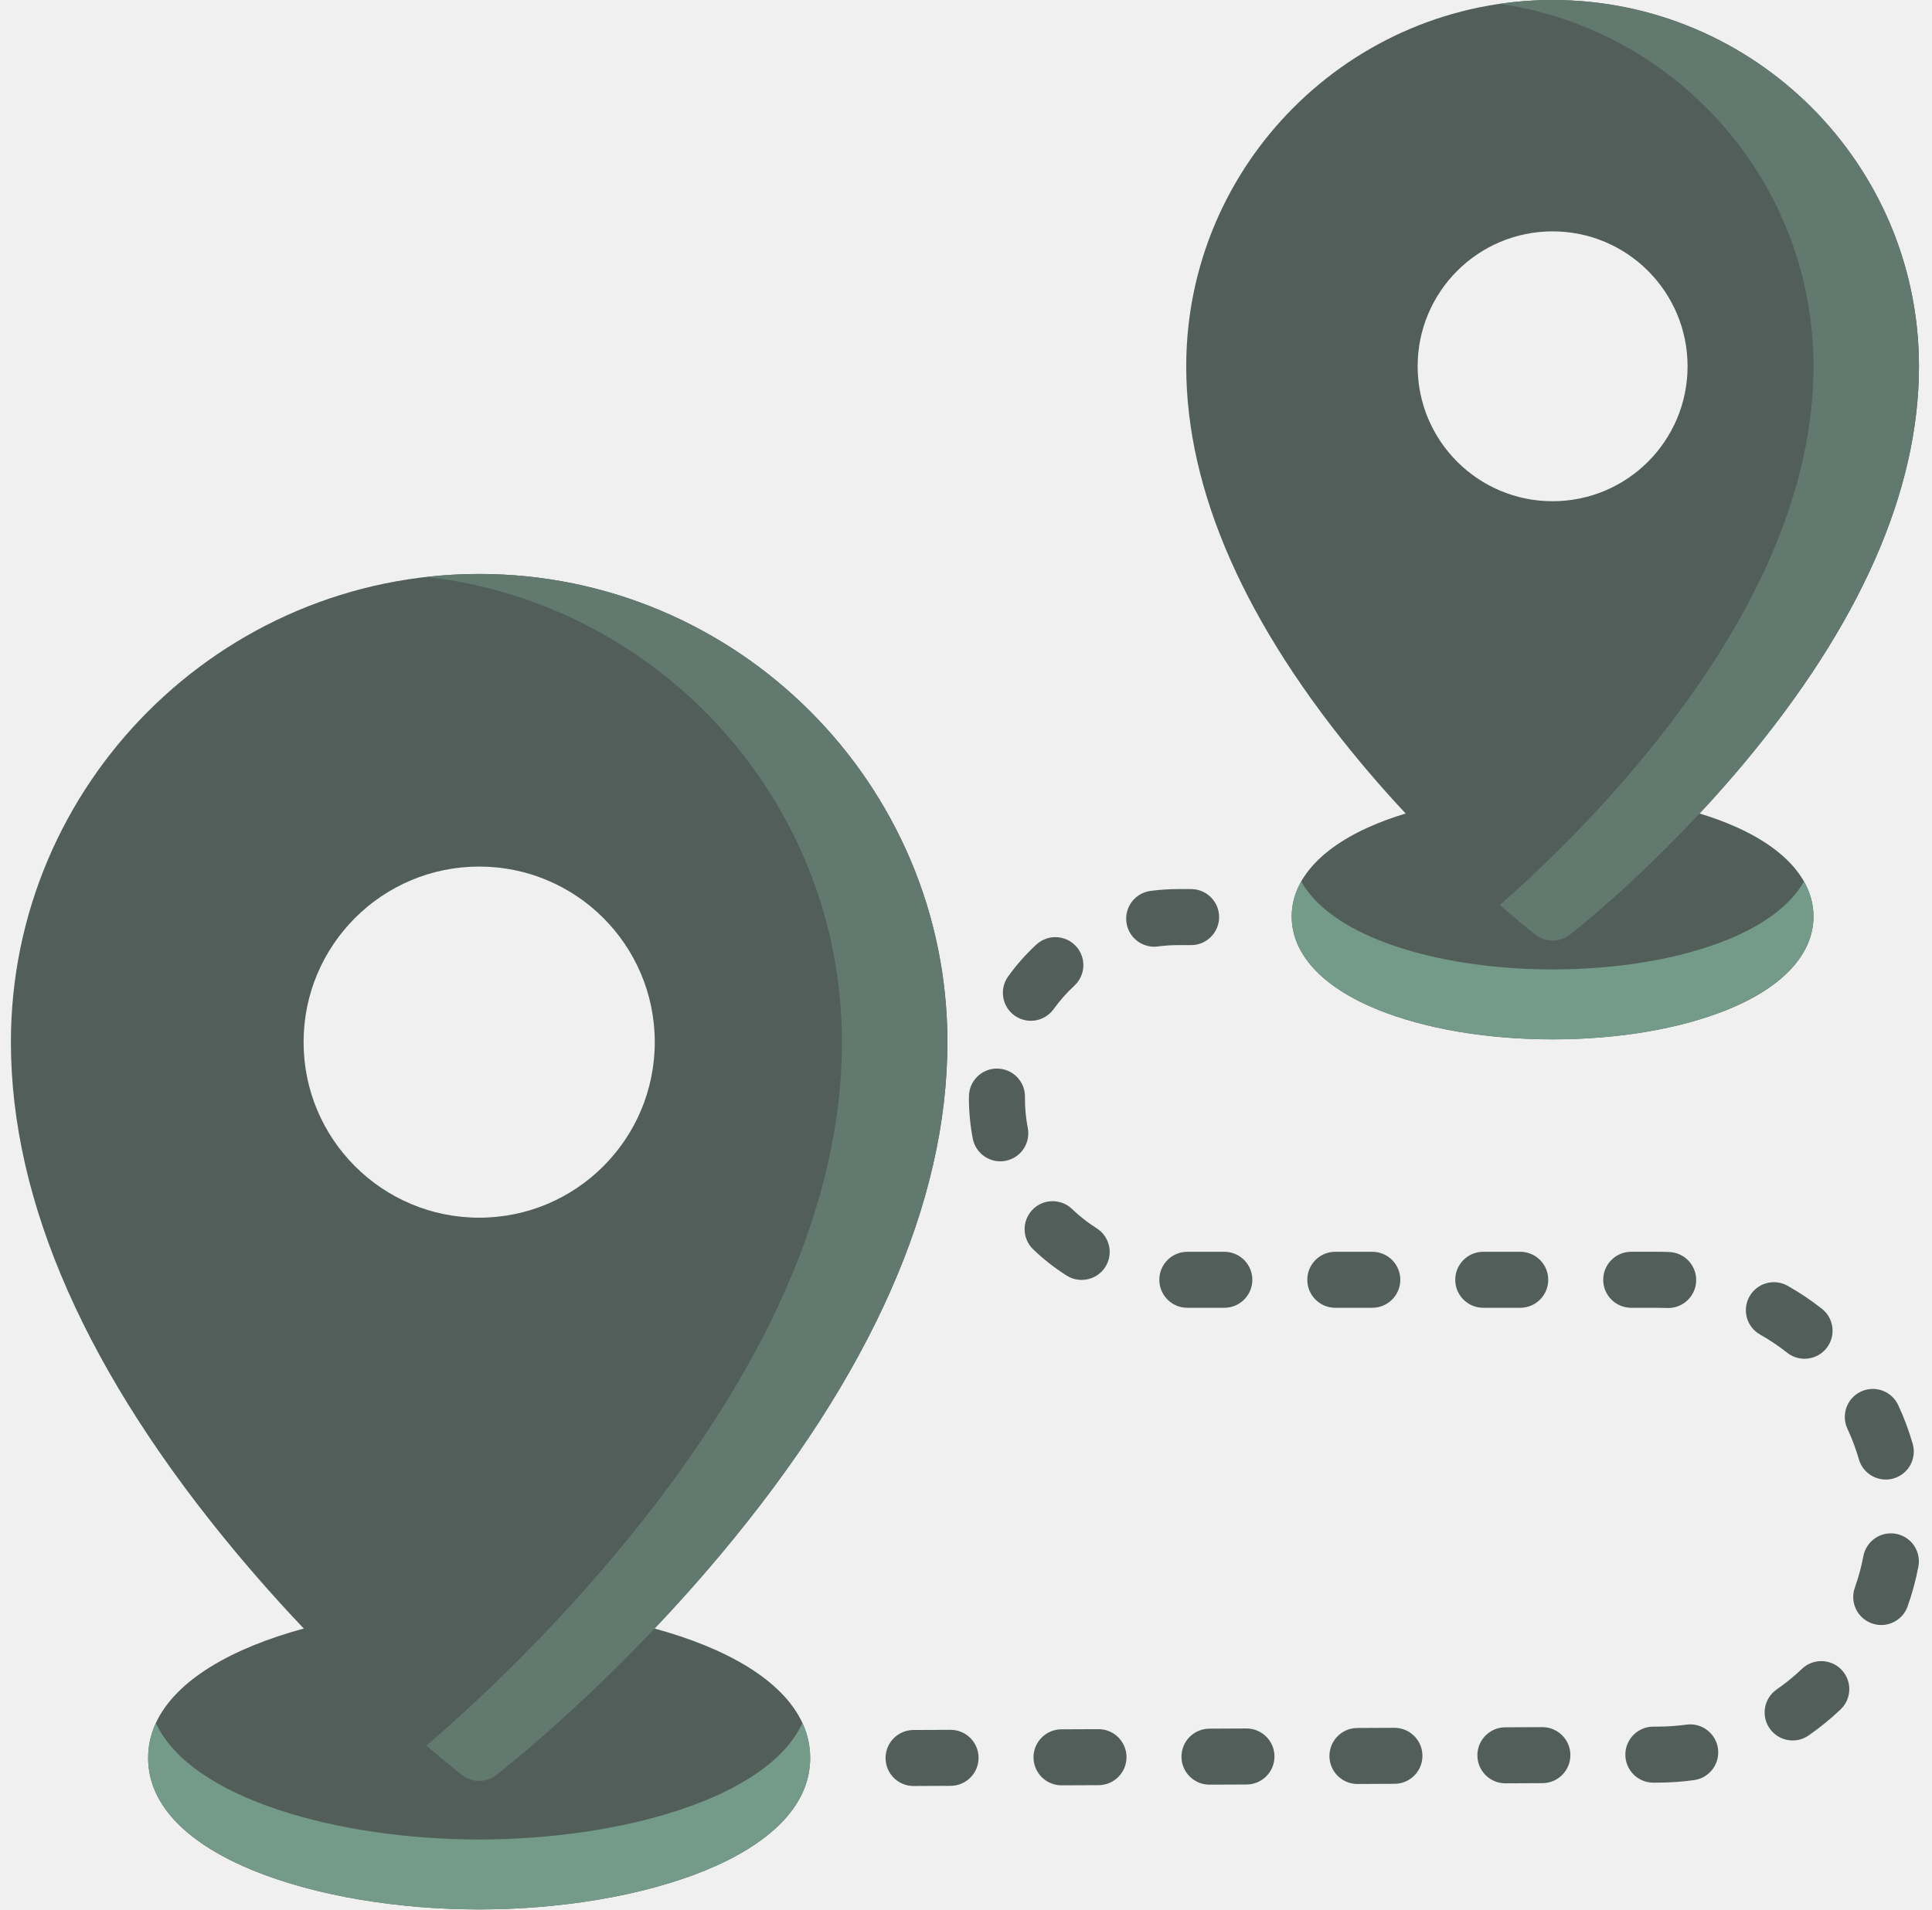
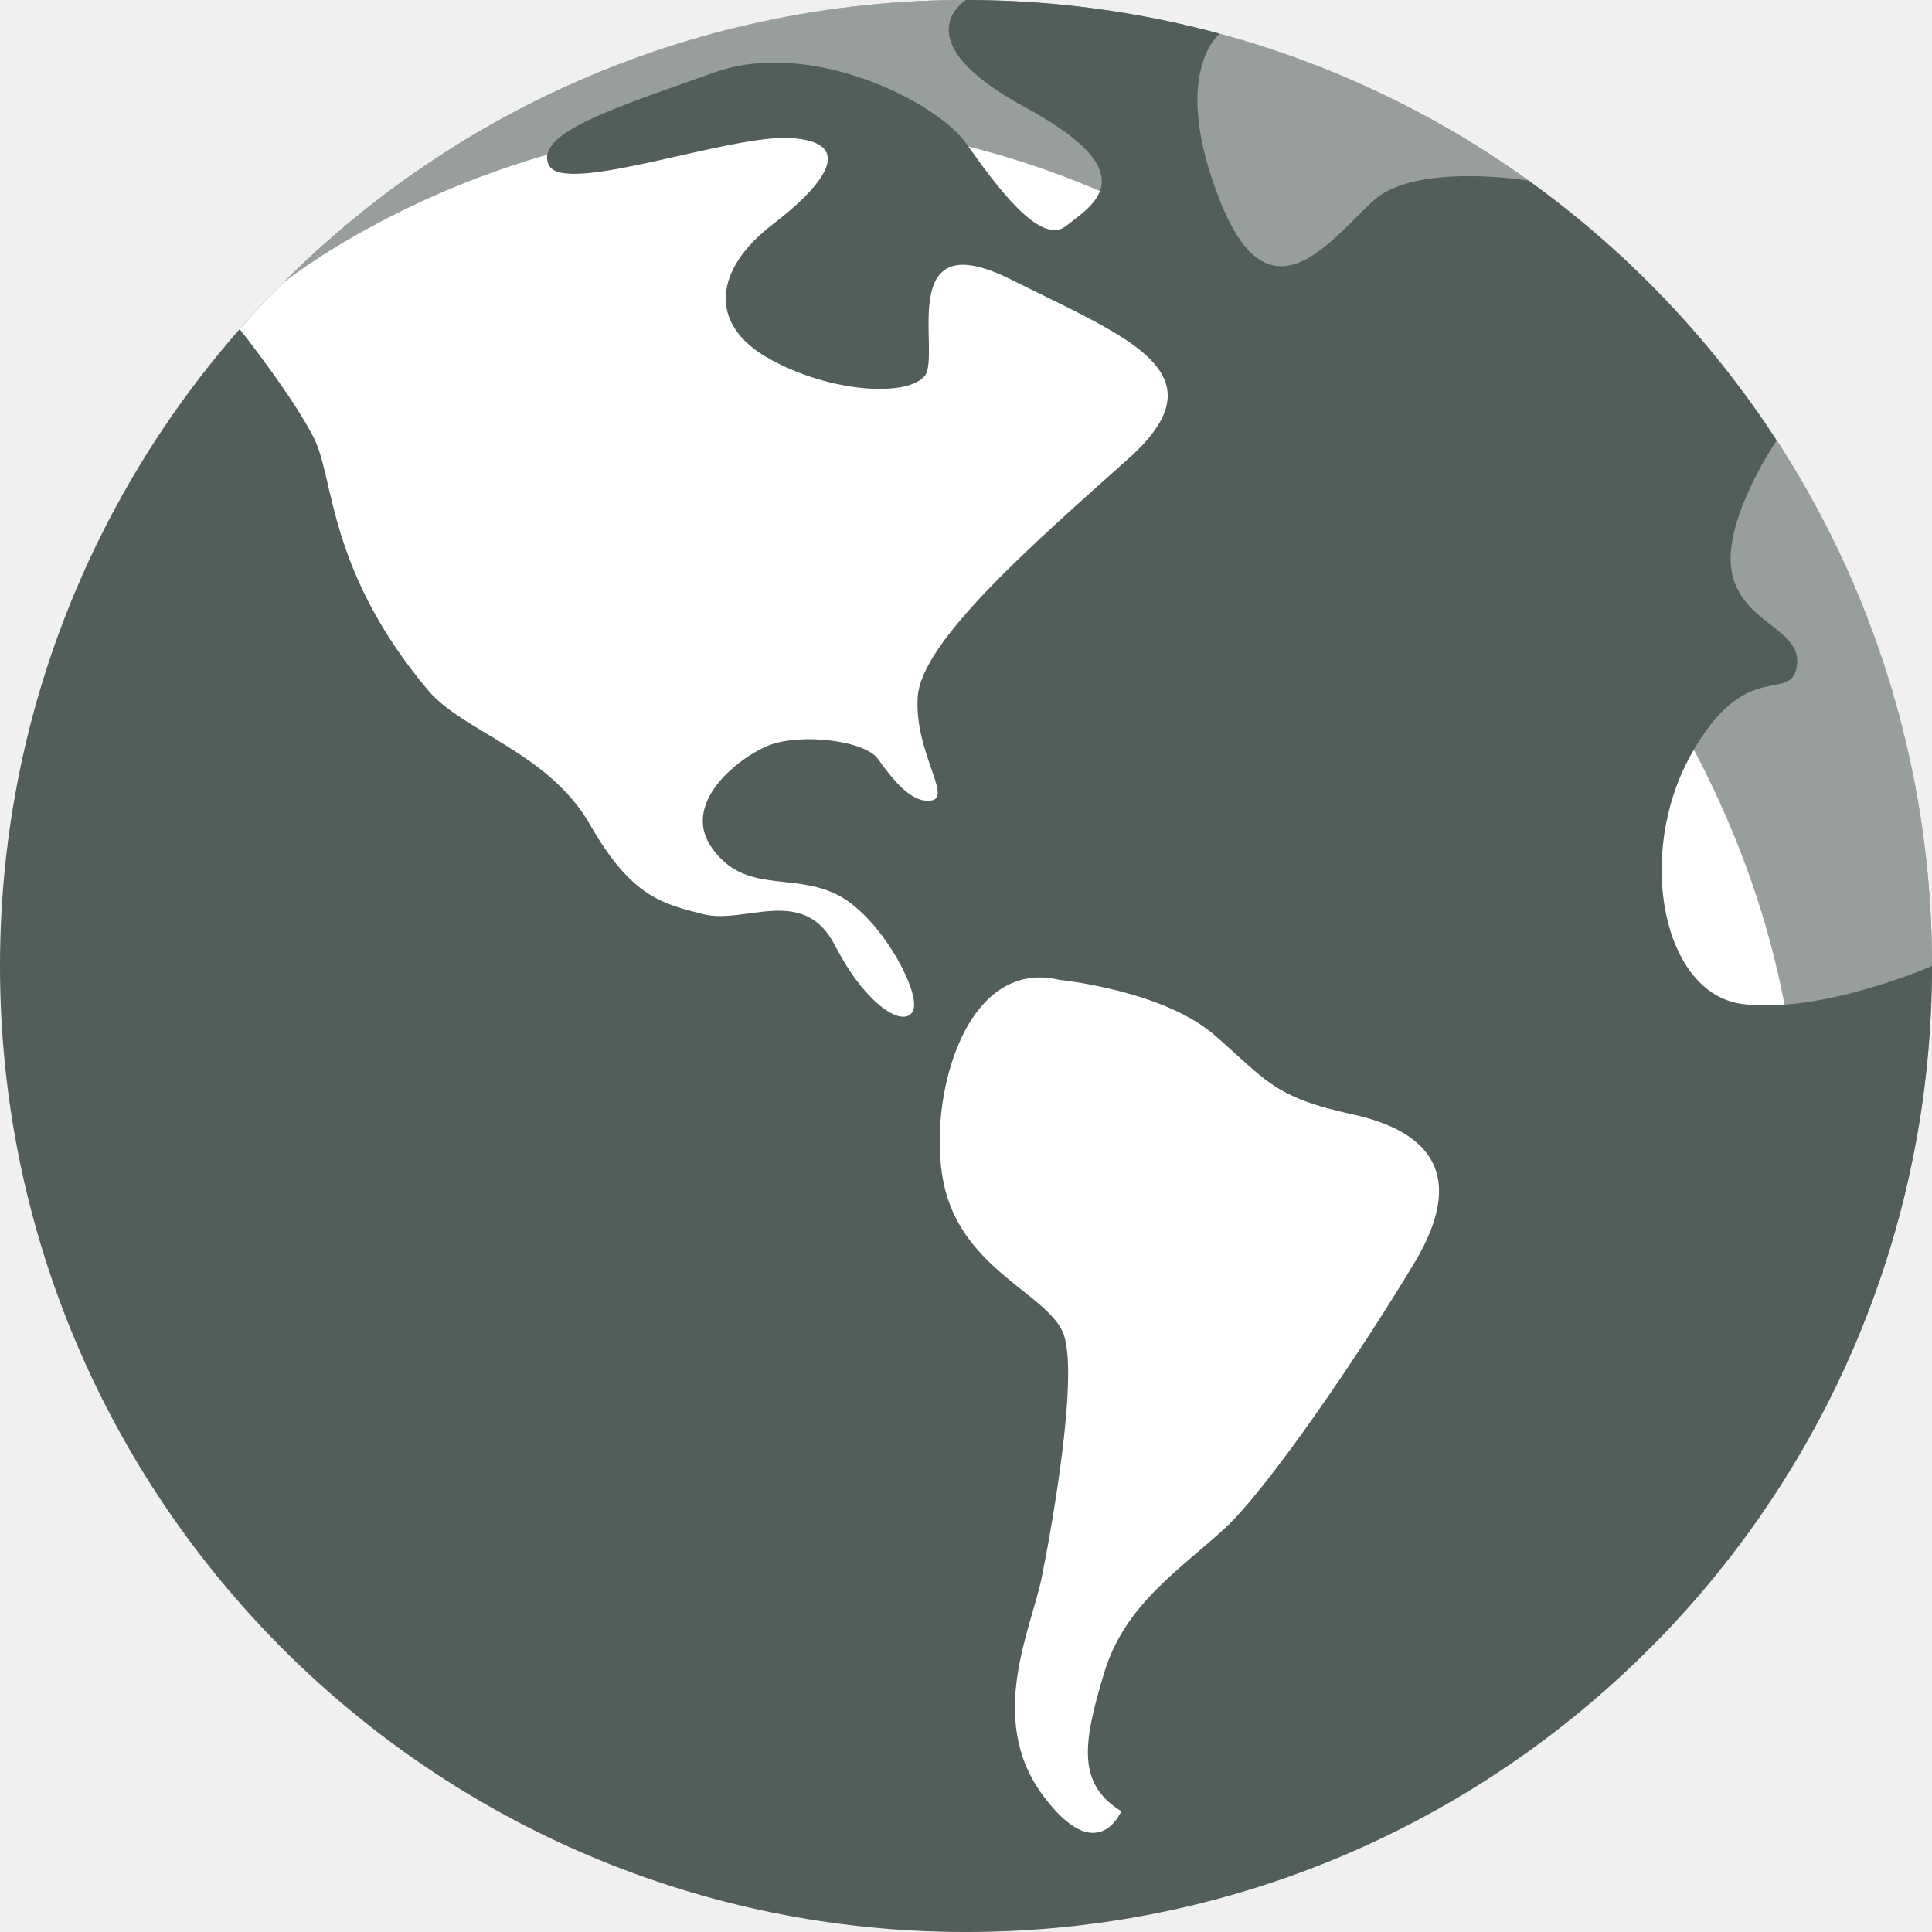
- <svg xmlns="http://www.w3.org/2000/svg" width="87" height="86" viewBox="0 0 87 86" fill="none">
-   <path d="M21.577 72.357C14.351 72.357 6.671 74.748 6.671 79.178C6.671 83.609 14.351 86 21.577 86C28.803 86 36.483 83.609 36.483 79.178C36.483 74.748 28.803 72.357 21.577 72.357Z" fill="#525E59" />
-   <path d="M21.578 25.851C9.951 25.851 0.491 35.31 0.491 46.937C0.491 54.156 3.925 61.917 10.698 70.006C15.684 75.961 20.599 79.788 20.806 79.948C21.033 80.124 21.305 80.212 21.578 80.212C21.85 80.212 22.122 80.124 22.349 79.948C22.556 79.788 27.471 75.961 32.457 70.006C39.23 61.917 42.663 54.155 42.663 46.937C42.663 35.31 33.204 25.851 21.578 25.851ZM29.485 46.937C29.485 51.304 25.945 54.844 21.578 54.844C17.211 54.844 13.671 51.304 13.671 46.937C13.671 42.57 17.211 39.03 21.578 39.03C25.945 39.03 29.485 42.57 29.485 46.937Z" fill="#525E59" />
-   <path d="M77.807 37.088C75.678 36.221 72.876 35.743 69.915 35.743C66.955 35.743 64.152 36.221 62.024 37.088C59.537 38.102 58.167 39.59 58.167 41.278C58.167 42.966 59.537 44.454 62.024 45.468C64.152 46.335 66.955 46.813 69.915 46.813C72.876 46.813 75.678 46.335 77.807 45.468C80.294 44.454 81.663 42.966 81.663 41.278C81.663 39.59 80.294 38.102 77.807 37.088Z" fill="#525E59" />
-   <path d="M21.577 82.85C15.261 82.85 8.597 81.023 7.02 77.603C6.793 78.095 6.671 78.62 6.671 79.178C6.671 83.609 14.351 86 21.577 86C28.803 86 36.483 83.609 36.483 79.178C36.483 78.621 36.361 78.095 36.134 77.603C34.557 81.023 27.894 82.85 21.577 82.85Z" fill="#749A8A" />
-   <path d="M77.806 42.317C75.678 43.184 72.876 43.662 69.915 43.662C66.955 43.662 64.152 43.184 62.024 42.317C60.346 41.634 59.179 40.734 58.596 39.702C58.315 40.2 58.167 40.728 58.167 41.277C58.167 42.966 59.537 44.454 62.024 45.467C64.152 46.334 66.955 46.812 69.915 46.812C72.876 46.812 75.678 46.334 77.807 45.467C80.294 44.454 81.663 42.966 81.663 41.277C81.663 40.728 81.516 40.2 81.234 39.702C80.651 40.734 79.484 41.634 77.806 42.317Z" fill="#749A8A" />
-   <path d="M69.915 0C60.818 0 53.417 7.401 53.417 16.498C53.417 22.116 56.08 28.145 61.33 34.416C65.183 39.017 68.984 41.977 69.144 42.101C69.371 42.276 69.643 42.364 69.916 42.364C70.188 42.364 70.46 42.276 70.687 42.101C70.847 41.977 74.649 39.017 78.501 34.416C83.751 28.145 86.413 22.117 86.413 16.498C86.413 7.401 79.012 0 69.915 0ZM75.993 16.498C75.993 19.854 73.272 22.575 69.915 22.575C66.559 22.575 63.838 19.854 63.838 16.498C63.838 13.142 66.559 10.421 69.915 10.421C73.272 10.421 75.993 13.142 75.993 16.498Z" fill="#525E59" />
-   <path d="M21.577 25.851C20.774 25.851 19.982 25.898 19.202 25.985C29.715 27.169 37.913 36.113 37.913 46.937C37.913 54.156 34.479 61.917 27.706 70.006C24.38 73.978 21.088 77.001 19.202 78.623C20.144 79.433 20.737 79.895 20.806 79.948C21.033 80.124 21.305 80.212 21.577 80.212C21.85 80.212 22.122 80.124 22.349 79.948C22.556 79.788 27.471 75.961 32.457 70.006C39.23 61.917 42.663 54.155 42.663 46.937C42.663 35.31 33.204 25.851 21.577 25.851Z" fill="#62796F" />
-   <path d="M69.915 0C69.109 0 68.316 0.059 67.54 0.172C75.515 1.327 81.663 8.207 81.663 16.498C81.663 22.116 79.001 28.145 73.75 34.416C71.383 37.244 69.036 39.45 67.54 40.761C68.478 41.582 69.082 42.053 69.144 42.1C69.371 42.276 69.643 42.364 69.915 42.364C70.188 42.364 70.46 42.276 70.687 42.1C70.847 41.977 74.648 39.017 78.501 34.416C83.751 28.145 86.413 22.116 86.413 16.498C86.413 7.401 79.012 0 69.915 0Z" fill="#62796F" />
-   <path d="M41.139 80.441C40.445 80.441 39.881 79.88 39.878 79.185C39.875 78.489 40.437 77.921 41.133 77.918L42.799 77.911C42.801 77.911 42.803 77.911 42.805 77.911C43.498 77.911 44.063 78.472 44.066 79.166C44.069 79.863 43.507 80.43 42.81 80.433L41.145 80.441C41.143 80.441 41.141 80.441 41.139 80.441ZM47.801 80.41C47.108 80.41 46.544 79.85 46.54 79.155C46.537 78.459 47.099 77.891 47.796 77.888L49.461 77.881C49.463 77.881 49.465 77.881 49.467 77.881C50.161 77.881 50.725 78.441 50.728 79.136C50.731 79.833 50.169 80.4 49.473 80.403L47.807 80.41C47.805 80.41 47.803 80.41 47.801 80.41ZM54.464 80.38C53.77 80.38 53.206 79.819 53.203 79.125C53.2 78.428 53.762 77.861 54.459 77.858L56.124 77.85C56.126 77.85 56.128 77.85 56.13 77.85C56.824 77.85 57.388 78.411 57.391 79.106C57.394 79.802 56.832 80.37 56.135 80.373L54.47 80.38C54.468 80.38 54.466 80.38 54.464 80.38ZM61.127 80.35C60.433 80.35 59.869 79.789 59.866 79.094C59.863 78.398 60.425 77.831 61.121 77.828L62.787 77.82C62.789 77.82 62.791 77.82 62.793 77.82C63.486 77.82 64.05 78.381 64.054 79.075C64.057 79.772 63.495 80.339 62.798 80.342L61.133 80.35C61.131 80.35 61.129 80.35 61.127 80.35ZM67.789 80.32C67.096 80.32 66.531 79.759 66.528 79.064C66.525 78.368 67.087 77.8 67.784 77.797L69.449 77.79C69.451 77.79 69.453 77.79 69.455 77.79C70.149 77.79 70.713 78.351 70.716 79.045C70.719 79.742 70.157 80.309 69.461 80.312L67.795 80.32C67.793 80.32 67.791 80.32 67.789 80.32ZM74.452 80.29C73.758 80.29 73.194 79.729 73.191 79.034C73.187 78.338 73.749 77.771 74.446 77.767L74.682 77.766C75.104 77.764 75.527 77.734 75.94 77.677C76.628 77.581 77.266 78.064 77.362 78.754C77.457 79.444 76.975 80.08 76.285 80.176C75.762 80.248 75.226 80.286 74.694 80.288L74.458 80.29C74.456 80.29 74.454 80.29 74.452 80.29ZM80.726 78.39C80.326 78.39 79.933 78.2 79.688 77.847C79.292 77.275 79.434 76.489 80.006 76.092C80.408 75.814 80.791 75.501 81.145 75.164C81.648 74.683 82.447 74.703 82.928 75.207C83.408 75.711 83.389 76.51 82.885 76.99C82.437 77.417 81.952 77.812 81.443 78.165C81.224 78.317 80.974 78.39 80.726 78.39ZM84.714 73.189C84.573 73.189 84.43 73.166 84.29 73.116C83.634 72.882 83.292 72.16 83.526 71.504C83.69 71.045 83.819 70.569 83.909 70.089C84.038 69.404 84.698 68.954 85.382 69.083C86.066 69.212 86.516 69.871 86.387 70.555C86.272 71.164 86.109 71.769 85.901 72.352C85.718 72.868 85.232 73.189 84.714 73.189ZM84.918 66.638C84.37 66.638 83.865 66.278 83.707 65.725C83.572 65.256 83.399 64.794 83.192 64.351C82.898 63.72 83.171 62.97 83.802 62.675C84.434 62.381 85.184 62.654 85.478 63.285C85.741 63.847 85.96 64.434 86.131 65.029C86.323 65.698 85.936 66.397 85.267 66.589C85.15 66.623 85.033 66.638 84.918 66.638ZM81.26 61.198C80.987 61.198 80.711 61.11 80.48 60.927C80.096 60.624 79.686 60.349 79.261 60.109C78.654 59.768 78.439 58.999 78.781 58.392C79.123 57.785 79.892 57.57 80.499 57.912C81.037 58.215 81.557 58.563 82.043 58.947C82.589 59.379 82.683 60.172 82.251 60.718C82.002 61.034 81.633 61.198 81.26 61.198ZM75.122 58.912C75.103 58.912 75.084 58.912 75.065 58.911C74.924 58.905 74.782 58.902 74.639 58.902H73.455C72.759 58.902 72.194 58.337 72.194 57.641C72.194 56.944 72.758 56.379 73.455 56.379H74.639C74.817 56.379 74.998 56.383 75.176 56.391C75.872 56.422 76.411 57.011 76.38 57.707C76.351 58.384 75.792 58.912 75.122 58.912ZM68.458 58.902H66.793C66.096 58.902 65.531 58.337 65.531 57.641C65.531 56.944 66.096 56.38 66.793 56.38H68.458C69.155 56.38 69.719 56.944 69.719 57.641C69.719 58.337 69.155 58.902 68.458 58.902ZM61.796 58.902H60.13C59.433 58.902 58.869 58.337 58.869 57.641C58.869 56.944 59.433 56.38 60.13 56.38H61.796C62.492 56.38 63.057 56.944 63.057 57.641C63.057 58.337 62.492 58.902 61.796 58.902ZM55.133 58.902H53.467C52.771 58.902 52.206 58.337 52.206 57.641C52.206 56.944 52.771 56.38 53.467 56.38H55.133C55.829 56.38 56.394 56.944 56.394 57.641C56.394 58.337 55.83 58.902 55.133 58.902ZM48.708 57.647C48.478 57.647 48.245 57.585 48.036 57.453C47.496 57.112 46.988 56.714 46.526 56.27C46.024 55.787 46.009 54.989 46.492 54.487C46.974 53.986 47.773 53.97 48.275 54.453C48.613 54.778 48.986 55.07 49.382 55.32C49.971 55.691 50.148 56.47 49.776 57.059C49.536 57.439 49.127 57.647 48.708 57.647ZM45.043 52.305C44.451 52.305 43.924 51.887 43.806 51.285C43.691 50.692 43.632 50.082 43.632 49.473L43.633 49.374C43.641 48.683 44.204 48.127 44.893 48.127C44.898 48.127 44.903 48.127 44.908 48.128C45.605 48.136 46.163 48.707 46.155 49.403L46.154 49.473C46.154 49.921 46.197 50.368 46.282 50.803C46.415 51.486 45.969 52.148 45.285 52.282C45.204 52.297 45.123 52.305 45.043 52.305ZM46.421 45.976C46.166 45.976 45.909 45.899 45.686 45.739C45.121 45.333 44.991 44.545 45.398 43.979C45.771 43.459 46.199 42.976 46.669 42.542C47.181 42.07 47.978 42.103 48.451 42.614C48.923 43.126 48.891 43.924 48.379 44.396C48.034 44.715 47.72 45.069 47.446 45.45C47.2 45.793 46.813 45.976 46.421 45.976ZM51.973 42.639C51.35 42.639 50.809 42.178 50.724 41.544C50.632 40.853 51.118 40.219 51.808 40.127C52.22 40.072 52.641 40.044 53.061 40.044H53.636C54.333 40.044 54.898 40.609 54.898 41.306C54.898 42.002 54.333 42.567 53.636 42.567H53.061C52.752 42.567 52.443 42.587 52.141 42.627C52.084 42.635 52.028 42.639 51.973 42.639Z" fill="#525E59" />
+ <svg xmlns="http://www.w3.org/2000/svg" width="80" height="80" viewBox="0 0 80 80" fill="none">
+   <path d="M40 80C62.091 80 80 62.091 80 40C80 17.909 62.091 0 40 0C17.909 0 0 17.909 0 40C0 62.091 17.909 80 40 80Z" fill="#525E59" />
+   <path d="M80 40C80 31.974 77.637 24.501 73.568 18.238C73.568 18.238 71.286 21.572 71.715 23.714C72.143 25.857 74.661 26.021 74.402 27.593C74.144 29.165 72.287 27.143 70.001 31.285C67.715 35.428 68.858 41.144 72.143 41.572C75.429 41.999 80 40 80 40Z" fill="white" />
+   <path d="M50.505 1.394C55.16 2.658 59.479 4.741 63.295 7.48C63.295 7.48 58.657 6.715 56.9 8.286C55.143 9.857 52.58 13.572 50.505 8.286C48.429 3 50.505 1.394 50.505 1.394Z" fill="white" />
+   <path d="M9.925 13.628C17.256 5.274 28.012 0 40 0C40 0 37.286 1.643 42.429 4.429C47.572 7.215 45.215 8.5 44.143 9.357C43.072 10.214 41.214 7.643 40 5.929C38.786 4.215 33.573 1.572 29.573 3.001C25.573 4.43 22.145 5.485 22.716 6.815C23.287 8.144 30.144 5.573 32.715 5.715C35.286 5.858 34.429 7.429 32.001 9.286C29.573 11.144 29.287 13.429 31.858 14.858C34.429 16.287 37.572 16.43 38.287 15.573C39.001 14.716 37.001 9.144 41.858 11.572C46.716 14.001 50.716 15.43 46.716 19.001C42.715 22.572 38.144 26.573 38.001 28.858C37.858 31.143 39.43 33.002 38.573 33.144C37.716 33.286 36.929 32.216 36.358 31.43C35.787 30.644 33.144 30.358 31.858 30.858C30.572 31.358 28.143 33.286 29.501 35.144C30.859 37.001 32.714 36.143 34.572 37C36.429 37.858 38.161 41.12 37.806 41.857C37.45 42.594 35.867 41.661 34.572 39.143C33.277 36.625 30.848 38.286 29.139 37.858C27.429 37.429 26.144 37.143 24.429 34.143C22.715 31.143 19.166 30.304 17.715 28.572C13.561 23.611 13.858 19.858 13.001 18.144C12.144 16.429 9.925 13.628 9.925 13.628Z" fill="white" />
+   <path d="M43.857 40.572C43.857 40.572 48.143 40.999 50.286 42.857C52.428 44.714 52.715 45.429 56 46.143C59.286 46.857 60.715 48.714 58.572 52.285C56.429 55.857 52.571 61.571 50.714 63.286C48.858 65 46.572 66.429 45.715 69.286C44.858 72.142 44.571 73.856 46.429 74.999C46.429 74.999 45.429 77.428 43.143 74.285C40.857 71.142 42.715 67.428 43.143 65.285C43.572 63.143 44.715 56.715 44 55.143C43.286 53.571 40 52.571 39.143 49.285C38.286 46 39.786 39.607 43.857 40.572Z" fill="white" />
+   <path opacity="0.6" d="M11.716 11.716C27.337 -3.905 52.663 -3.905 68.284 11.716C83.906 27.337 83.906 52.663 68.284 68.284C68.284 68.284 86.433 44.286 60.739 18.592C35.045 -7.102 11.716 11.716 11.716 11.716Z" fill="#525E59" />
</svg>
